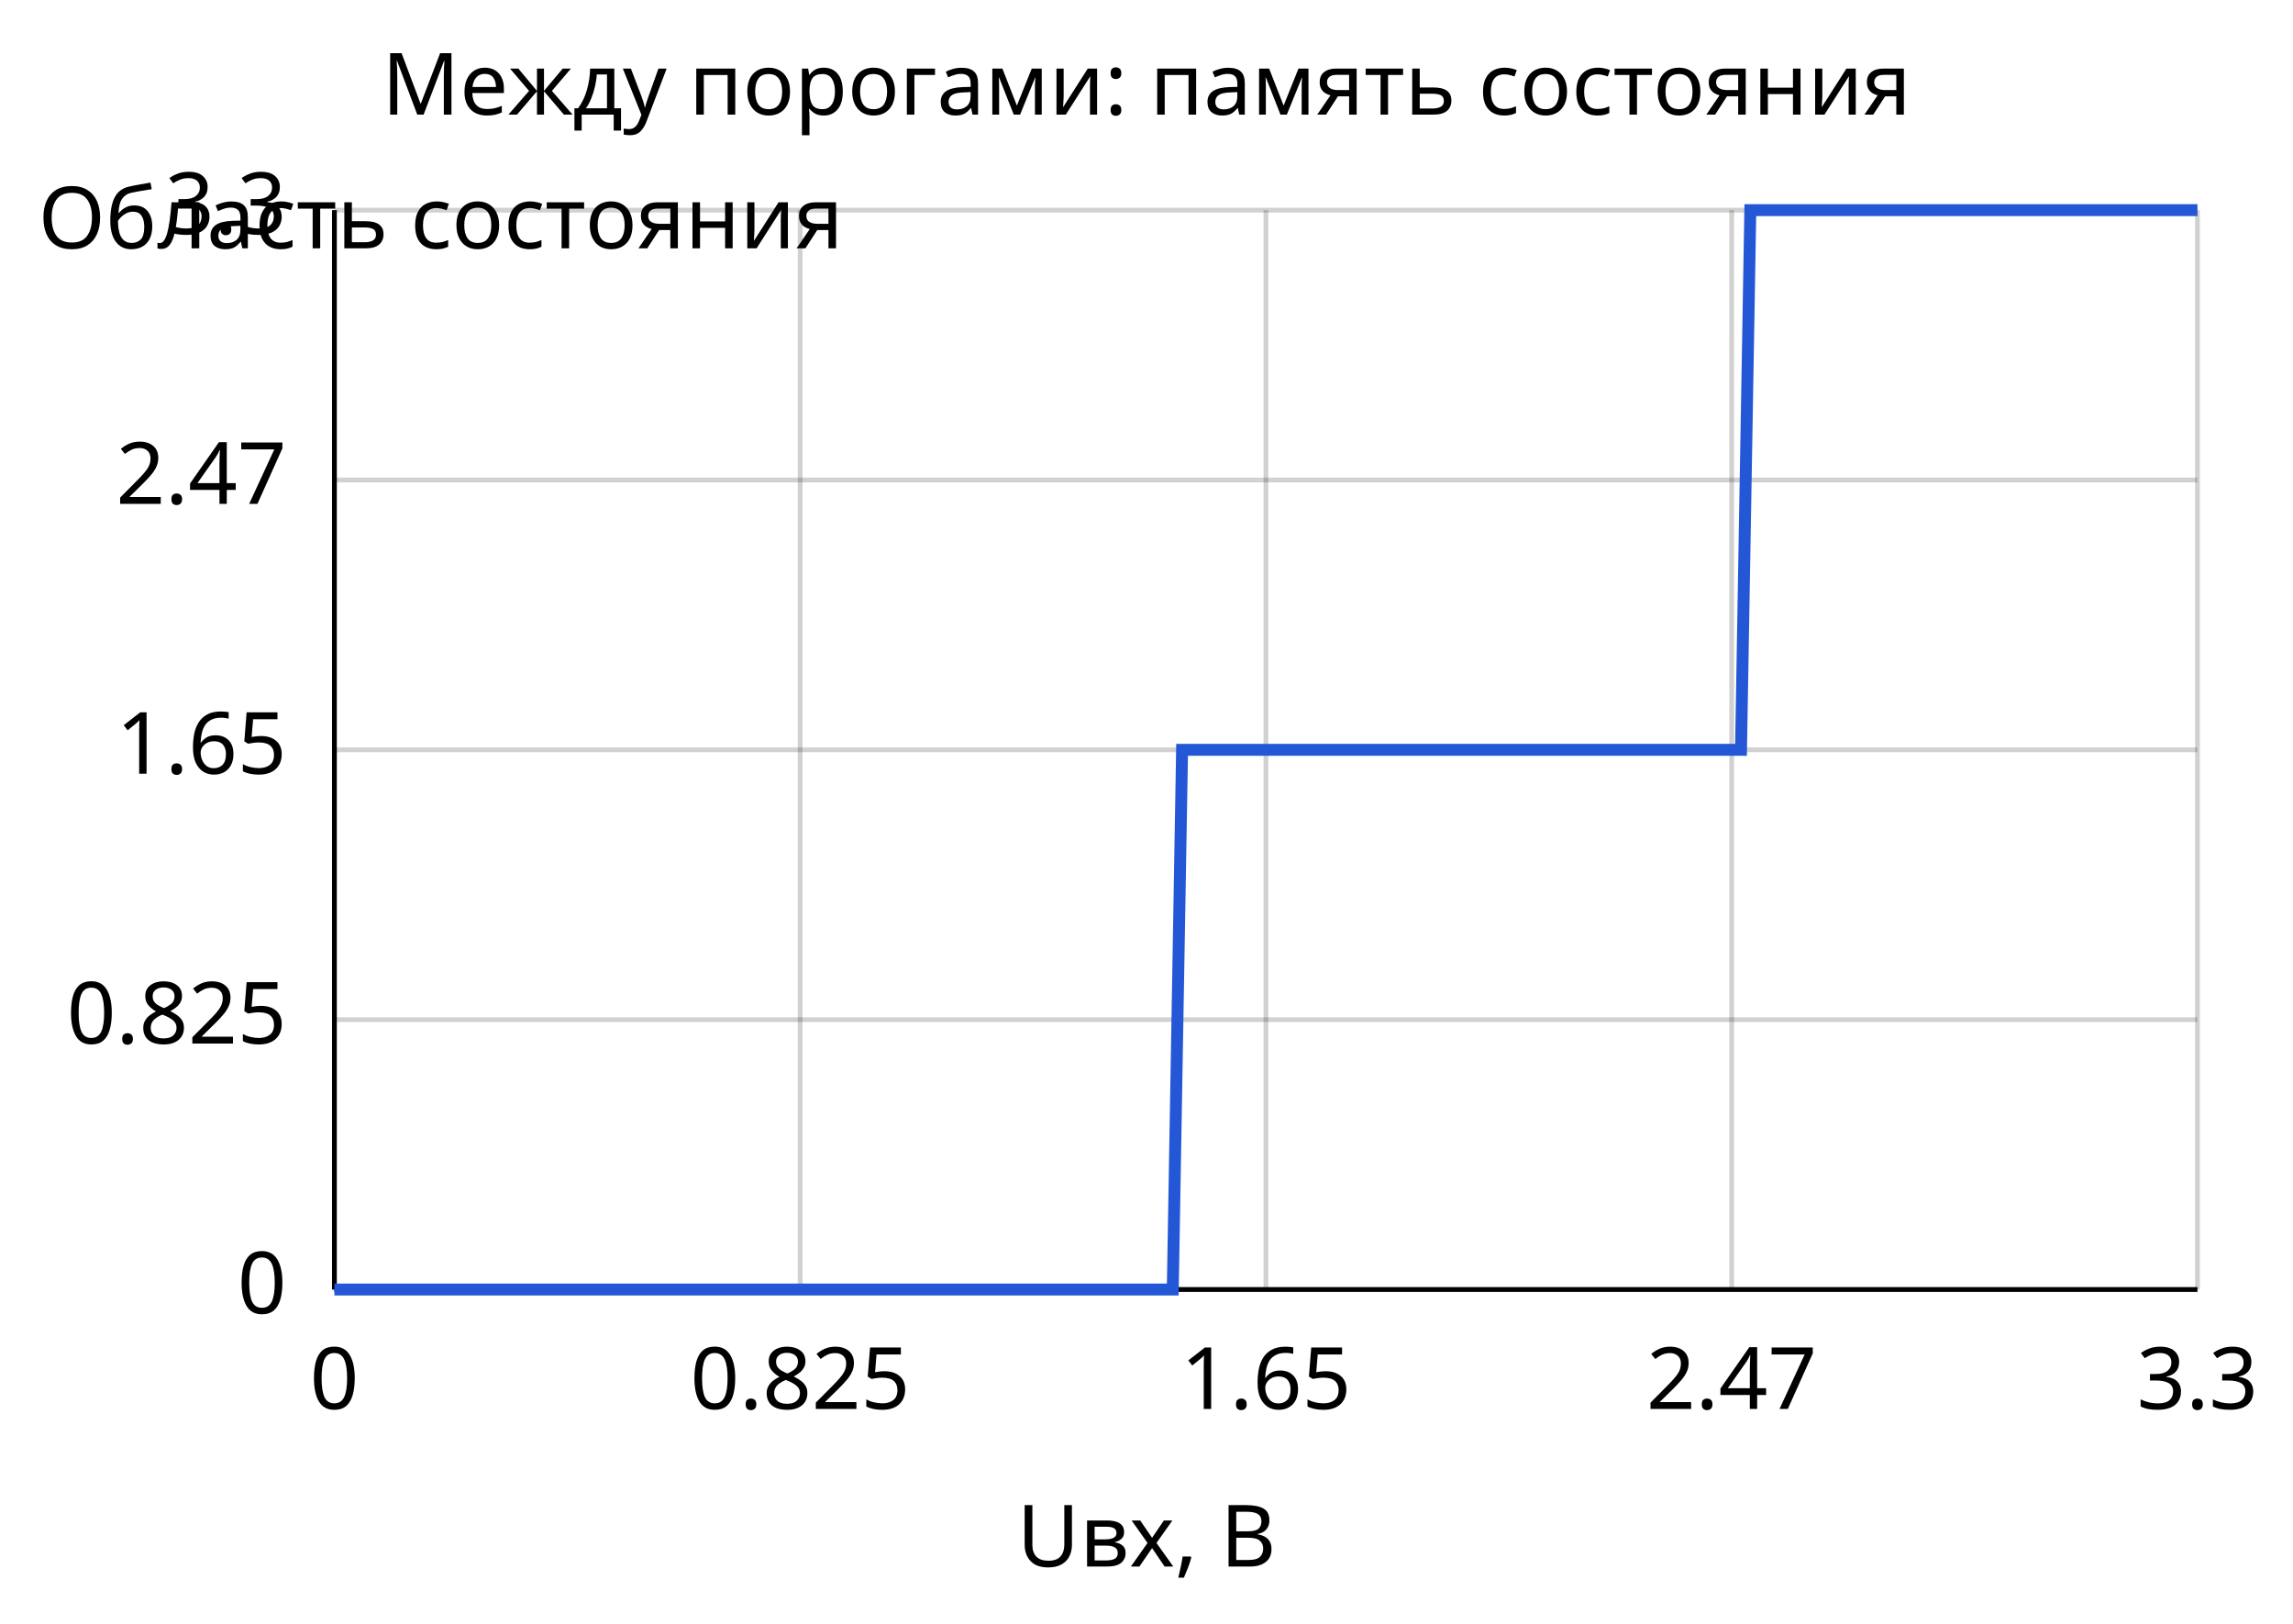
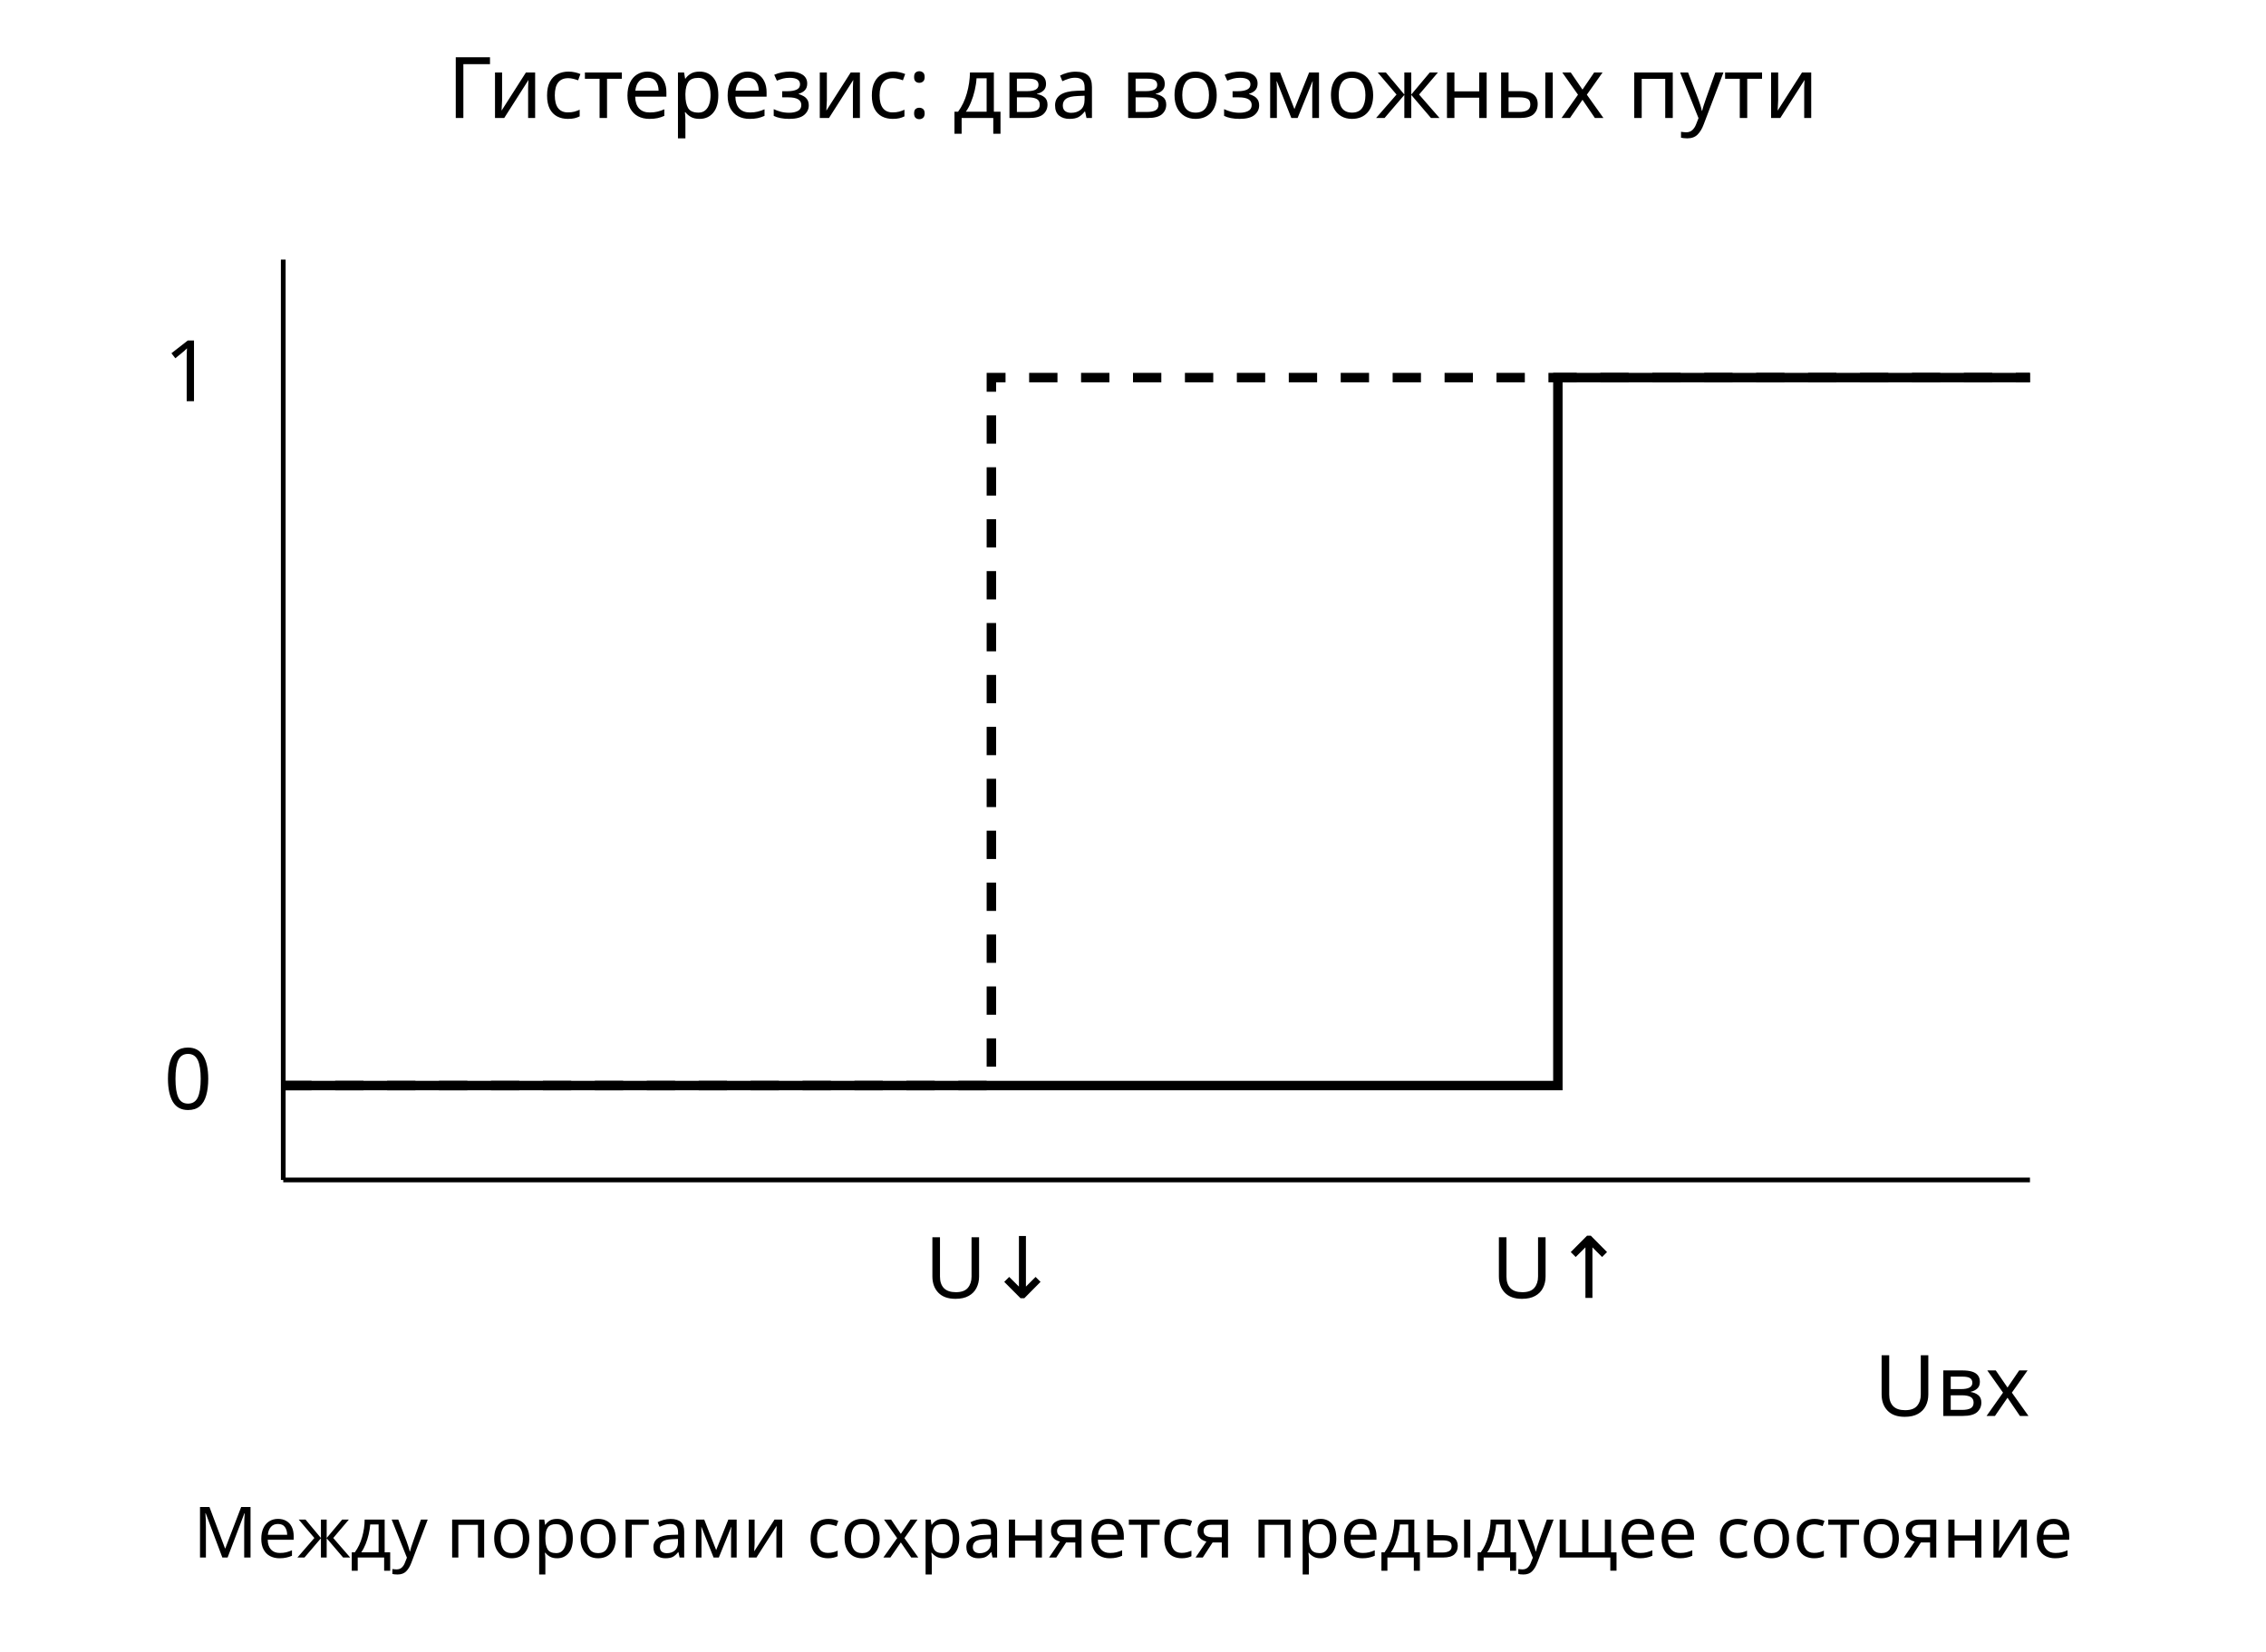
- <svg xmlns="http://www.w3.org/2000/svg" viewBox="0 0 480 340" role="img">
+ <svg xmlns="http://www.w3.org/2000/svg" viewBox="0 0 480 350" role="img">
  <defs>
    <marker id="arrow" viewBox="0 0 10 10" refX="8" refY="5" markerWidth="7" markerHeight="7" orient="auto-start-reverse">
      <path d="M0 0L10 5L0 10" fill="currentColor" />
    </marker>
  </defs>
  <g font-family="system-ui" font-size="18" fill="currentColor" stroke="none">
-     <text x="240" y="24" text-anchor="middle">Между порогами: память состояния</text>
-     <text x="240" y="328" text-anchor="middle">Uвх, В</text>
-     <text x="8" y="52">Область состояния</text>
-     <line x1="70" y1="44" x2="70" y2="270" stroke="currentColor" opacity=".18" />
-     <line x1="70" y1="270" x2="460" y2="270" stroke="currentColor" opacity=".18" />
-     <text x="70" y="295" text-anchor="middle">0</text>
-     <text x="60" y="275" text-anchor="end">0</text>
-     <line x1="167.5" y1="44" x2="167.5" y2="270" stroke="currentColor" opacity=".18" />
-     <line x1="70" y1="213.5" x2="460" y2="213.5" stroke="currentColor" opacity=".18" />
-     <text x="167.5" y="295" text-anchor="middle">0.825</text>
-     <text x="60" y="218.5" text-anchor="end">0.825</text>
-     <line x1="265" y1="44" x2="265" y2="270" stroke="currentColor" opacity=".18" />
-     <line x1="70" y1="157" x2="460" y2="157" stroke="currentColor" opacity=".18" />
-     <text x="265" y="295" text-anchor="middle">1.65</text>
-     <text x="60" y="162" text-anchor="end">1.65</text>
-     <line x1="362.5" y1="44" x2="362.5" y2="270" stroke="currentColor" opacity=".18" />
-     <line x1="70" y1="100.5" x2="460" y2="100.5" stroke="currentColor" opacity=".18" />
-     <text x="362.5" y="295" text-anchor="middle">2.47</text>
-     <text x="60" y="105.5" text-anchor="end">2.47</text>
-     <line x1="460" y1="44" x2="460" y2="270" stroke="currentColor" opacity=".18" />
-     <line x1="70" y1="44" x2="460" y2="44" stroke="currentColor" opacity=".18" />
-     <text x="460" y="295" text-anchor="middle">3.3</text>
-     <text x="60" y="49" text-anchor="end">3.3</text>
-     <line x1="70" y1="44" x2="70" y2="270" stroke="currentColor" />
-     <line x1="70" y1="270" x2="460" y2="270" stroke="currentColor" />
-     <polyline points="70.00,270.00 71.95,270.00 73.90,270.00 75.85,270.00 77.80,270.00 79.75,270.00 81.70,270.00 83.65,270.00 85.60,270.00 87.55,270.00 89.50,270.00 91.45,270.00 93.40,270.00 95.35,270.00 97.30,270.00 99.25,270.00 101.20,270.00 103.15,270.00 105.10,270.00 107.05,270.00 109.00,270.00 110.95,270.00 112.90,270.00 114.85,270.00 116.80,270.00 118.75,270.00 120.70,270.00 122.65,270.00 124.60,270.00 126.55,270.00 128.50,270.00 130.45,270.00 132.40,270.00 134.35,270.00 136.30,270.00 138.25,270.00 140.20,270.00 142.15,270.00 144.10,270.00 146.05,270.00 148.00,270.00 149.95,270.00 151.90,270.00 153.85,270.00 155.80,270.00 157.75,270.00 159.70,270.00 161.65,270.00 163.60,270.00 165.55,270.00 167.50,270.00 169.45,270.00 171.40,270.00 173.35,270.00 175.30,270.00 177.25,270.00 179.20,270.00 181.15,270.00 183.10,270.00 185.05,270.00 187.00,270.00 188.95,270.00 190.90,270.00 192.85,270.00 194.80,270.00 196.75,270.00 198.70,270.00 200.65,270.00 202.60,270.00 204.55,270.00 206.50,270.00 208.45,270.00 210.40,270.00 212.35,270.00 214.30,270.00 216.25,270.00 218.20,270.00 220.15,270.00 222.10,270.00 224.05,270.00 226.00,270.00 227.95,270.00 229.90,270.00 231.85,270.00 233.80,270.00 235.75,270.00 237.70,270.00 239.65,270.00 241.60,270.00 243.55,270.00 245.50,270.00 247.45,157.00 249.40,157.00 251.35,157.00 253.30,157.00 255.25,157.00 257.20,157.00 259.15,157.00 261.10,157.00 263.05,157.00 265.00,157.00 266.95,157.00 268.90,157.00 270.85,157.00 272.80,157.00 274.75,157.00 276.70,157.00 278.65,157.00 280.60,157.00 282.55,157.00 284.50,157.00 286.45,157.00 288.40,157.00 290.35,157.00 292.30,157.00 294.25,157.00 296.20,157.00 298.15,157.00 300.10,157.00 302.05,157.00 304.00,157.00 305.95,157.00 307.90,157.00 309.85,157.00 311.80,157.00 313.75,157.00 315.70,157.00 317.65,157.00 319.60,157.00 321.55,157.00 323.50,157.00 325.45,157.00 327.40,157.00 329.35,157.00 331.30,157.00 333.25,157.00 335.20,157.00 337.15,157.00 339.10,157.00 341.05,157.00 343.00,157.00 344.95,157.00 346.90,157.00 348.85,157.00 350.80,157.00 352.75,157.00 354.70,157.00 356.65,157.00 358.60,157.00 360.55,157.00 362.50,157.00 364.45,157.00 366.40,44.00 368.35,44.00 370.30,44.00 372.25,44.00 374.20,44.00 376.15,44.00 378.10,44.00 380.05,44.00 382.00,44.00 383.95,44.00 385.90,44.00 387.85,44.00 389.80,44.00 391.75,44.00 393.70,44.00 395.65,44.00 397.60,44.00 399.55,44.00 401.50,44.00 403.45,44.00 405.40,44.00 407.35,44.00 409.30,44.00 411.25,44.00 413.20,44.00 415.15,44.00 417.10,44.00 419.05,44.00 421.00,44.00 422.95,44.00 424.90,44.00 426.85,44.00 428.80,44.00 430.75,44.00 432.70,44.00 434.65,44.00 436.60,44.00 438.55,44.00 440.50,44.00 442.45,44.00 444.40,44.00 446.35,44.00 448.30,44.00 450.25,44.00 452.20,44.00 454.15,44.00 456.10,44.00 458.05,44.00 460.00,44.00" fill="none" stroke="var(--accent, #2457d6)" stroke-width="2.5" stroke-dasharray="" />
+     <text x="240" y="25" text-anchor="middle">Гистерезис: два возможных пути</text>
+     <line x1="60" y1="250" x2="430" y2="250" stroke="currentColor" />
+     <line x1="60" y1="250" x2="60" y2="55" stroke="currentColor" />
+     <polyline points="60,230 330,230 330,80 430,80" fill="none" stroke="currentColor" stroke-width="2" />
+     <polyline points="60,230 210,230 210,80 430,80" fill="none" stroke="currentColor" stroke-width="2" stroke-dasharray="6 5" />
+     <text x="45" y="235" text-anchor="end">0</text>
+     <text x="45" y="85" text-anchor="end">1</text>
+     <text x="210" y="275" text-anchor="middle">U↓</text>
+     <text x="330" y="275" text-anchor="middle">U↑</text>
+     <text x="430" y="300" text-anchor="end">Uвх</text>
+     <text x="240" y="330" text-anchor="middle" font-size="15">Между порогами сохраняется предыдущее состояние</text>
  </g>
</svg>
